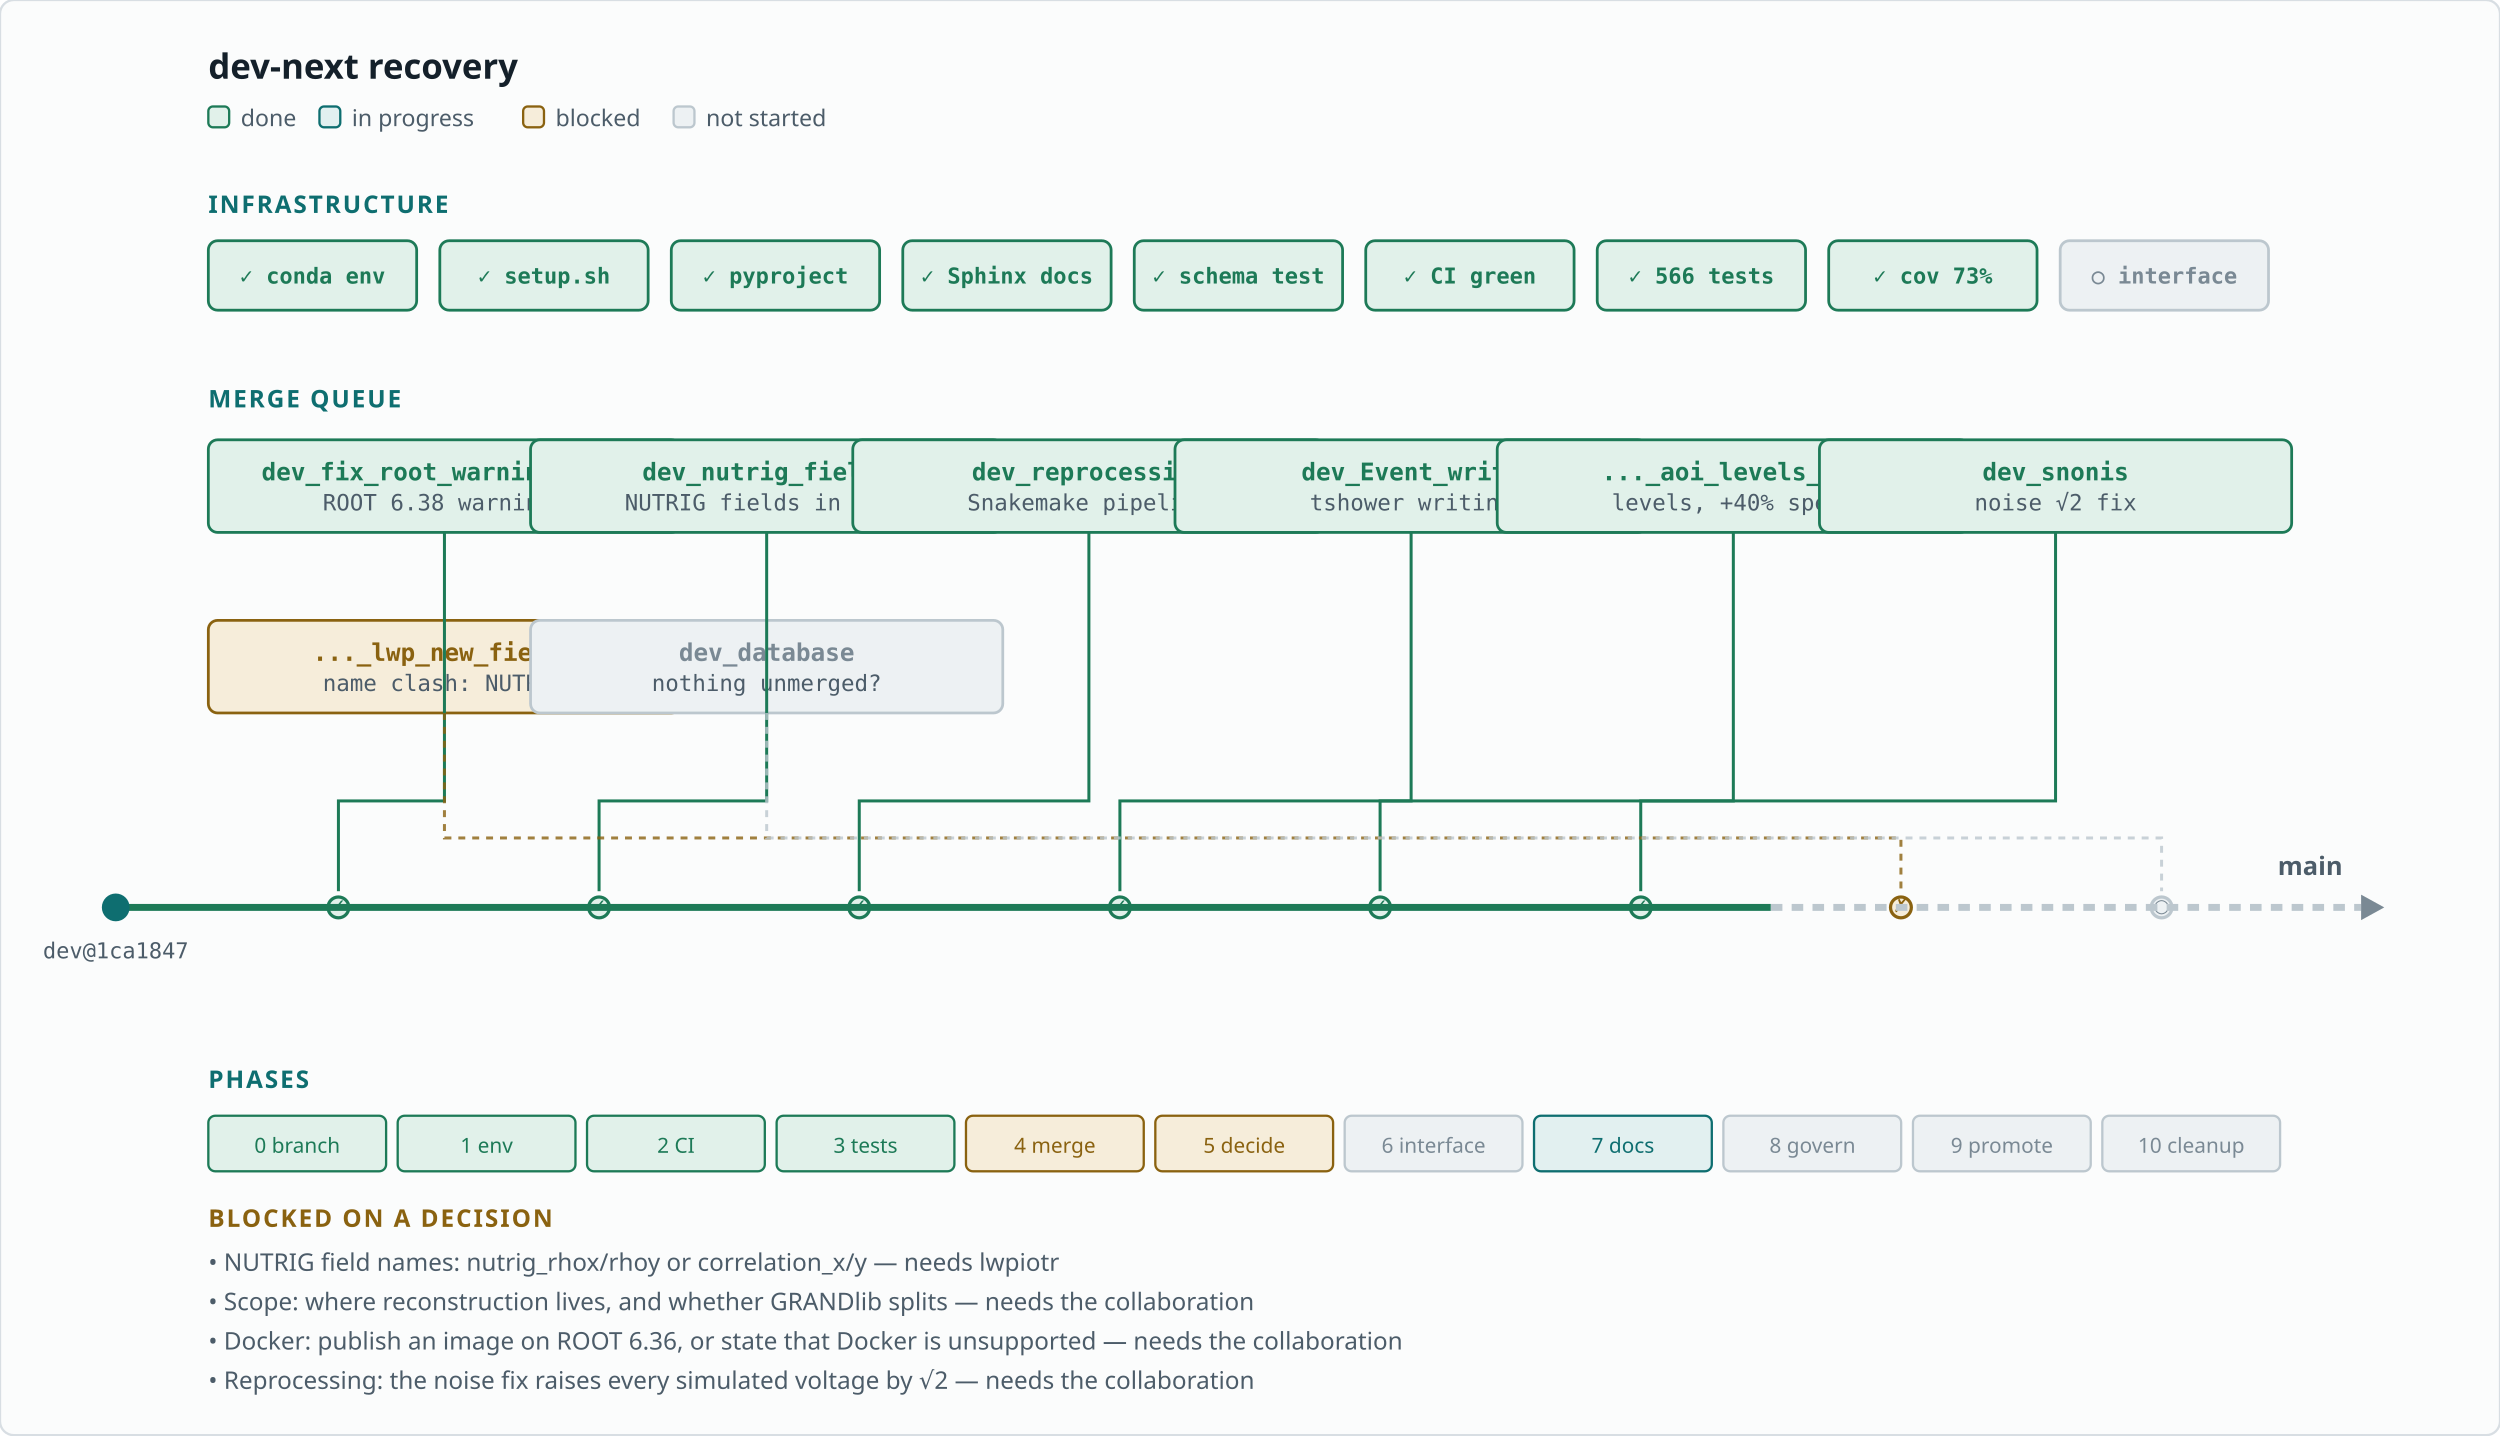
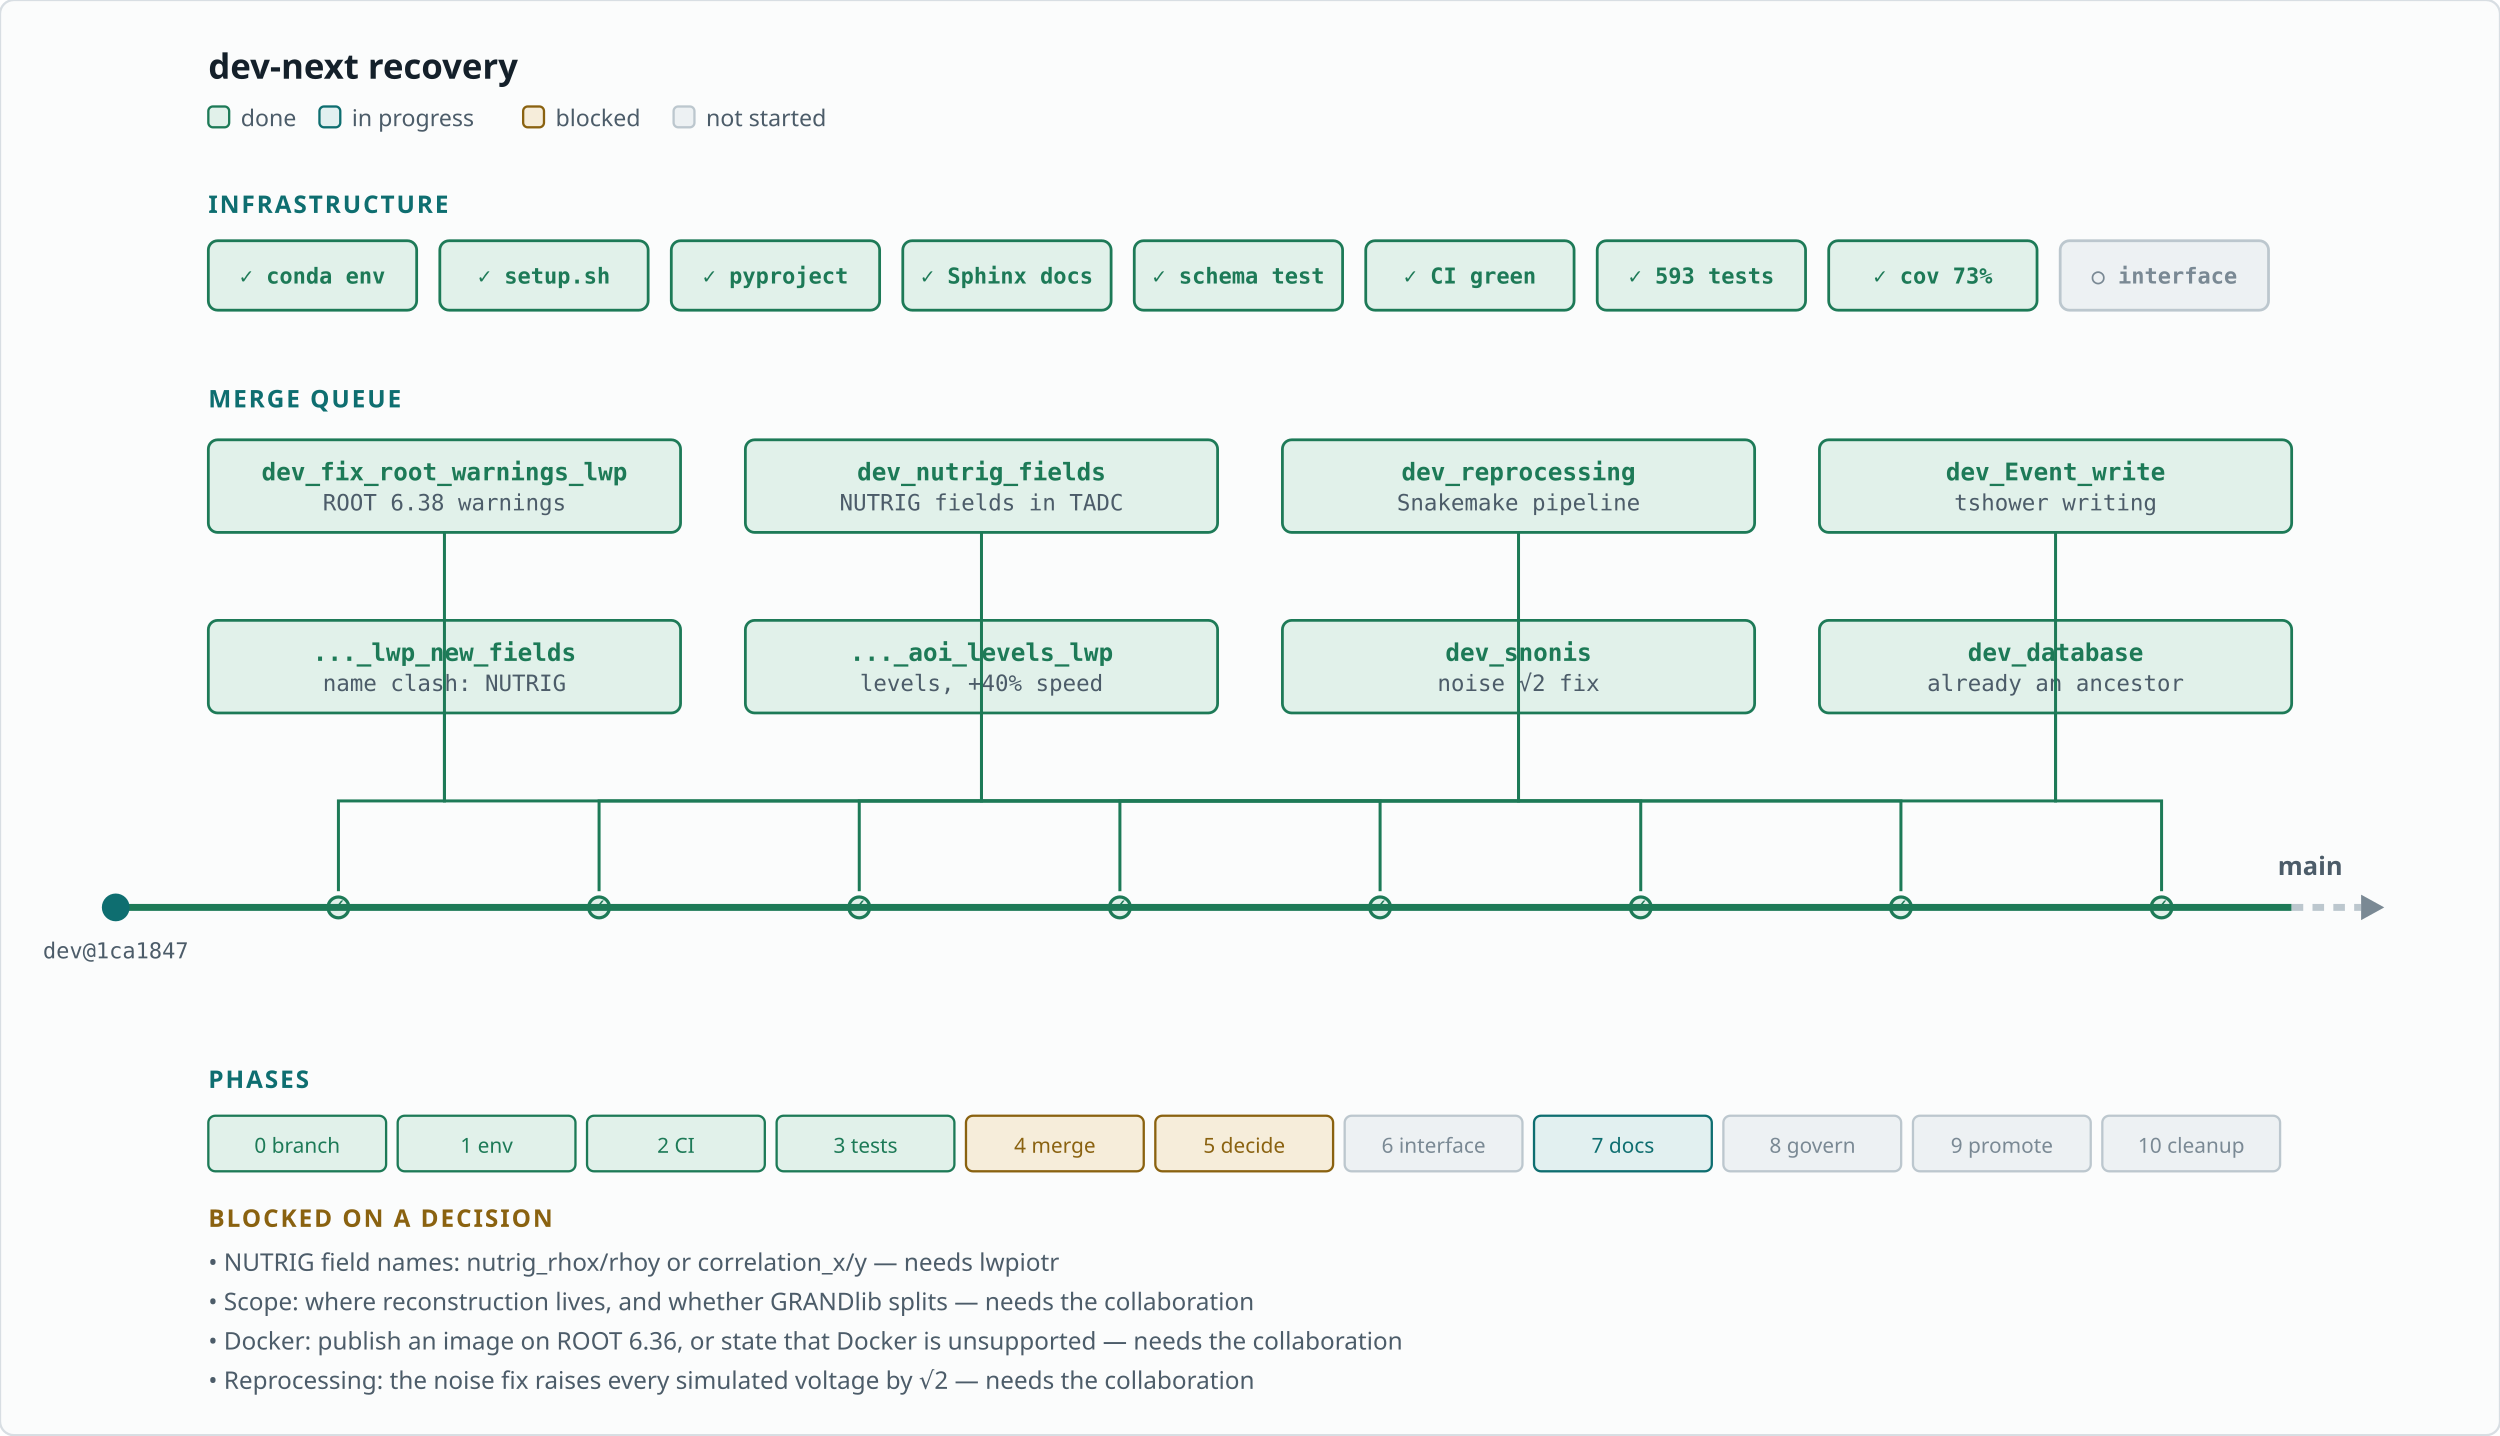
<svg xmlns="http://www.w3.org/2000/svg" viewBox="0 0 1080 620" width="100%" font-family="IBM Plex Sans, sans-serif">
  <rect width="1080" height="620" rx="6" fill="#FBFCFC" stroke="#D8DEE3" />
  <text x="90" y="34" font-size="15" font-weight="600" fill="#14202A">dev-next recovery</text>
  <rect x="90" y="46" width="9" height="9" rx="2" fill="#E1F1EA" stroke="#1D7A57" />
  <text x="104" y="54.5" font-size="10" fill="#4C5C69">done</text>
  <rect x="138" y="46" width="9" height="9" rx="2" fill="#E2F0F0" stroke="#0E6E70" />
  <text x="152" y="54.5" font-size="10" fill="#4C5C69">in progress</text>
  <rect x="226" y="46" width="9" height="9" rx="2" fill="#F6EDDA" stroke="#8A6210" />
  <text x="240" y="54.5" font-size="10" fill="#4C5C69">blocked</text>
  <rect x="291" y="46" width="9" height="9" rx="2" fill="#EDF1F3" stroke="#BCC7CE" />
  <text x="305" y="54.5" font-size="10" fill="#4C5C69">not started</text>
  <text x="90" y="92" font-size="10.5" font-weight="600" fill="#0E6E70" letter-spacing="0.08em">INFRASTRUCTURE</text>
  <rect x="90.0" y="104.0" width="90.0" height="30.0" rx="4" fill="#E1F1EA" stroke="#1D7A57" stroke-width="1.2" />
  <text x="135.0" y="122.5" font-family="IBM Plex Mono, monospace" font-size="9.5" font-weight="600" fill="#1D7A57" text-anchor="middle">✓ conda env</text>
  <rect x="190.0" y="104.0" width="90.0" height="30.0" rx="4" fill="#E1F1EA" stroke="#1D7A57" stroke-width="1.2" />
  <text x="235.0" y="122.5" font-family="IBM Plex Mono, monospace" font-size="9.5" font-weight="600" fill="#1D7A57" text-anchor="middle">✓ setup.sh</text>
  <rect x="290.0" y="104.0" width="90.0" height="30.0" rx="4" fill="#E1F1EA" stroke="#1D7A57" stroke-width="1.2" />
  <text x="335.0" y="122.5" font-family="IBM Plex Mono, monospace" font-size="9.5" font-weight="600" fill="#1D7A57" text-anchor="middle">✓ pyproject</text>
  <rect x="390.0" y="104.0" width="90.0" height="30.0" rx="4" fill="#E1F1EA" stroke="#1D7A57" stroke-width="1.2" />
  <text x="435.0" y="122.5" font-family="IBM Plex Mono, monospace" font-size="9.5" font-weight="600" fill="#1D7A57" text-anchor="middle">✓ Sphinx docs</text>
  <rect x="490.0" y="104.0" width="90.0" height="30.0" rx="4" fill="#E1F1EA" stroke="#1D7A57" stroke-width="1.2" />
  <text x="535.0" y="122.5" font-family="IBM Plex Mono, monospace" font-size="9.5" font-weight="600" fill="#1D7A57" text-anchor="middle">✓ schema test</text>
  <rect x="590.0" y="104.0" width="90.0" height="30.0" rx="4" fill="#E1F1EA" stroke="#1D7A57" stroke-width="1.2" />
  <text x="635.0" y="122.5" font-family="IBM Plex Mono, monospace" font-size="9.5" font-weight="600" fill="#1D7A57" text-anchor="middle">✓ CI green</text>
  <rect x="690.0" y="104.0" width="90.0" height="30.0" rx="4" fill="#E1F1EA" stroke="#1D7A57" stroke-width="1.2" />
-   <text x="735.0" y="122.5" font-family="IBM Plex Mono, monospace" font-size="9.5" font-weight="600" fill="#1D7A57" text-anchor="middle">✓ 566 tests</text>
+   <text x="735.0" y="122.5" font-family="IBM Plex Mono, monospace" font-size="9.5" font-weight="600" fill="#1D7A57" text-anchor="middle">✓ 593 tests</text>
  <rect x="790.0" y="104.0" width="90.0" height="30.0" rx="4" fill="#E1F1EA" stroke="#1D7A57" stroke-width="1.2" />
  <text x="835.0" y="122.5" font-family="IBM Plex Mono, monospace" font-size="9.5" font-weight="600" fill="#1D7A57" text-anchor="middle">✓ cov 73%</text>
  <rect x="890.0" y="104.0" width="90.0" height="30.0" rx="4" fill="#EDF1F3" stroke="#BCC7CE" stroke-width="1.2" />
  <text x="935.0" y="122.5" font-family="IBM Plex Mono, monospace" font-size="9.5" font-weight="600" fill="#7A8994" text-anchor="middle">○ interface</text>
  <text x="90" y="176" font-size="10.5" font-weight="600" fill="#0E6E70" letter-spacing="0.08em">MERGE QUEUE</text>
  <rect x="90.0" y="190.0" width="204.0" height="40.0" rx="4" fill="#E1F1EA" stroke="#1D7A57" stroke-width="1.2" />
  <text x="192.0" y="207.5" font-family="IBM Plex Mono, monospace" font-size="10.5" font-weight="600" fill="#1D7A57" text-anchor="middle">dev_fix_root_warnings_lwp</text>
  <text x="192.0" y="220.5" font-family="IBM Plex Mono, monospace" font-size="9.7" font-weight="400" fill="#4C5C69" text-anchor="middle">ROOT 6.38 warnings</text>
-   <rect x="229.2" y="190.0" width="204.0" height="40.0" rx="4" fill="#E1F1EA" stroke="#1D7A57" stroke-width="1.2" />
-   <text x="331.2" y="207.5" font-family="IBM Plex Mono, monospace" font-size="10.5" font-weight="600" fill="#1D7A57" text-anchor="middle">dev_nutrig_fields</text>
-   <text x="331.2" y="220.5" font-family="IBM Plex Mono, monospace" font-size="9.7" font-weight="400" fill="#4C5C69" text-anchor="middle">NUTRIG fields in TADC</text>
-   <rect x="368.4" y="190.0" width="204.0" height="40.0" rx="4" fill="#E1F1EA" stroke="#1D7A57" stroke-width="1.2" />
-   <text x="470.4" y="207.5" font-family="IBM Plex Mono, monospace" font-size="10.5" font-weight="600" fill="#1D7A57" text-anchor="middle">dev_reprocessing</text>
-   <text x="470.4" y="220.5" font-family="IBM Plex Mono, monospace" font-size="9.7" font-weight="400" fill="#4C5C69" text-anchor="middle">Snakemake pipeline</text>
-   <rect x="507.6" y="190.0" width="204.0" height="40.0" rx="4" fill="#E1F1EA" stroke="#1D7A57" stroke-width="1.2" />
-   <text x="609.6" y="207.5" font-family="IBM Plex Mono, monospace" font-size="10.5" font-weight="600" fill="#1D7A57" text-anchor="middle">dev_Event_write</text>
-   <text x="609.6" y="220.5" font-family="IBM Plex Mono, monospace" font-size="9.7" font-weight="400" fill="#4C5C69" text-anchor="middle">tshower writing</text>
-   <rect x="646.8" y="190.0" width="204.0" height="40.0" rx="4" fill="#E1F1EA" stroke="#1D7A57" stroke-width="1.2" />
-   <text x="748.8" y="207.5" font-family="IBM Plex Mono, monospace" font-size="10.5" font-weight="600" fill="#1D7A57" text-anchor="middle">..._aoi_levels_lwp</text>
-   <text x="748.8" y="220.5" font-family="IBM Plex Mono, monospace" font-size="9.7" font-weight="400" fill="#4C5C69" text-anchor="middle">levels, +40% speed</text>
+   <rect x="322.0" y="190.0" width="204.0" height="40.0" rx="4" fill="#E1F1EA" stroke="#1D7A57" stroke-width="1.2" />
+   <text x="424.0" y="207.5" font-family="IBM Plex Mono, monospace" font-size="10.5" font-weight="600" fill="#1D7A57" text-anchor="middle">dev_nutrig_fields</text>
+   <text x="424.0" y="220.5" font-family="IBM Plex Mono, monospace" font-size="9.7" font-weight="400" fill="#4C5C69" text-anchor="middle">NUTRIG fields in TADC</text>
+   <rect x="554.0" y="190.0" width="204.0" height="40.0" rx="4" fill="#E1F1EA" stroke="#1D7A57" stroke-width="1.2" />
+   <text x="656.0" y="207.5" font-family="IBM Plex Mono, monospace" font-size="10.5" font-weight="600" fill="#1D7A57" text-anchor="middle">dev_reprocessing</text>
+   <text x="656.0" y="220.5" font-family="IBM Plex Mono, monospace" font-size="9.7" font-weight="400" fill="#4C5C69" text-anchor="middle">Snakemake pipeline</text>
  <rect x="786.0" y="190.0" width="204.0" height="40.0" rx="4" fill="#E1F1EA" stroke="#1D7A57" stroke-width="1.2" />
-   <text x="888.0" y="207.5" font-family="IBM Plex Mono, monospace" font-size="10.5" font-weight="600" fill="#1D7A57" text-anchor="middle">dev_snonis</text>
-   <text x="888.0" y="220.5" font-family="IBM Plex Mono, monospace" font-size="9.7" font-weight="400" fill="#4C5C69" text-anchor="middle">noise √2 fix</text>
-   <rect x="90.0" y="268.0" width="204.0" height="40.0" rx="4" fill="#F6EDDA" stroke="#8A6210" stroke-width="1.2" />
-   <text x="192.0" y="285.5" font-family="IBM Plex Mono, monospace" font-size="10.5" font-weight="600" fill="#8A6210" text-anchor="middle">..._lwp_new_fields</text>
+   <text x="888.0" y="207.5" font-family="IBM Plex Mono, monospace" font-size="10.5" font-weight="600" fill="#1D7A57" text-anchor="middle">dev_Event_write</text>
+   <text x="888.0" y="220.5" font-family="IBM Plex Mono, monospace" font-size="9.7" font-weight="400" fill="#4C5C69" text-anchor="middle">tshower writing</text>
+   <rect x="90.0" y="268.0" width="204.0" height="40.0" rx="4" fill="#E1F1EA" stroke="#1D7A57" stroke-width="1.2" />
+   <text x="192.0" y="285.5" font-family="IBM Plex Mono, monospace" font-size="10.5" font-weight="600" fill="#1D7A57" text-anchor="middle">..._lwp_new_fields</text>
  <text x="192.0" y="298.5" font-family="IBM Plex Mono, monospace" font-size="9.7" font-weight="400" fill="#4C5C69" text-anchor="middle">name clash: NUTRIG</text>
-   <rect x="229.2" y="268.0" width="204.0" height="40.0" rx="4" fill="#EDF1F3" stroke="#BCC7CE" stroke-width="1.2" />
-   <text x="331.2" y="285.5" font-family="IBM Plex Mono, monospace" font-size="10.5" font-weight="600" fill="#7A8994" text-anchor="middle">dev_database</text>
-   <text x="331.2" y="298.5" font-family="IBM Plex Mono, monospace" font-size="9.7" font-weight="400" fill="#4C5C69" text-anchor="middle">nothing unmerged?</text>
+   <rect x="322.0" y="268.0" width="204.0" height="40.0" rx="4" fill="#E1F1EA" stroke="#1D7A57" stroke-width="1.2" />
+   <text x="424.0" y="285.5" font-family="IBM Plex Mono, monospace" font-size="10.5" font-weight="600" fill="#1D7A57" text-anchor="middle">..._aoi_levels_lwp</text>
+   <text x="424.0" y="298.5" font-family="IBM Plex Mono, monospace" font-size="9.7" font-weight="400" fill="#4C5C69" text-anchor="middle">levels, +40% speed</text>
+   <rect x="554.0" y="268.0" width="204.0" height="40.0" rx="4" fill="#E1F1EA" stroke="#1D7A57" stroke-width="1.2" />
+   <text x="656.0" y="285.5" font-family="IBM Plex Mono, monospace" font-size="10.5" font-weight="600" fill="#1D7A57" text-anchor="middle">dev_snonis</text>
+   <text x="656.0" y="298.5" font-family="IBM Plex Mono, monospace" font-size="9.7" font-weight="400" fill="#4C5C69" text-anchor="middle">noise √2 fix</text>
+   <rect x="786.0" y="268.0" width="204.0" height="40.0" rx="4" fill="#E1F1EA" stroke="#1D7A57" stroke-width="1.2" />
+   <text x="888.0" y="285.5" font-family="IBM Plex Mono, monospace" font-size="10.5" font-weight="600" fill="#1D7A57" text-anchor="middle">dev_database</text>
+   <text x="888.0" y="298.5" font-family="IBM Plex Mono, monospace" font-size="9.7" font-weight="400" fill="#4C5C69" text-anchor="middle">already an ancestor</text>
  <path d="M 192.0 230.0 L 192.0 346.0 L 146.2 346.0 L 146.2 385.0" stroke="#1D7A57" stroke-width="1.3" fill="none" />
  <circle cx="146.2" cy="392" r="4.5" fill="#E1F1EA" stroke="#1D7A57" stroke-width="1.4" />
  <text x="146.2" y="394" font-size="8" font-weight="700" fill="#1D7A57" text-anchor="middle">✓</text>
-   <path d="M 331.2 230.0 L 331.2 346.0 L 258.8 346.0 L 258.8 385.0" stroke="#1D7A57" stroke-width="1.3" fill="none" />
+   <path d="M 424.0 230.0 L 424.0 346.0 L 258.8 346.0 L 258.8 385.0" stroke="#1D7A57" stroke-width="1.3" fill="none" />
  <circle cx="258.8" cy="392" r="4.5" fill="#E1F1EA" stroke="#1D7A57" stroke-width="1.4" />
  <text x="258.8" y="394" font-size="8" font-weight="700" fill="#1D7A57" text-anchor="middle">✓</text>
-   <path d="M 470.4 230.0 L 470.4 346.0 L 371.2 346.0 L 371.2 385.0" stroke="#1D7A57" stroke-width="1.3" fill="none" />
+   <path d="M 656.0 230.0 L 656.0 346.0 L 371.2 346.0 L 371.2 385.0" stroke="#1D7A57" stroke-width="1.3" fill="none" />
  <circle cx="371.2" cy="392" r="4.5" fill="#E1F1EA" stroke="#1D7A57" stroke-width="1.4" />
  <text x="371.2" y="394" font-size="8" font-weight="700" fill="#1D7A57" text-anchor="middle">✓</text>
-   <path d="M 609.6 230.0 L 609.6 346.0 L 483.8 346.0 L 483.8 385.0" stroke="#1D7A57" stroke-width="1.3" fill="none" />
+   <path d="M 888.0 230.0 L 888.0 346.0 L 483.8 346.0 L 483.8 385.0" stroke="#1D7A57" stroke-width="1.3" fill="none" />
  <circle cx="483.8" cy="392" r="4.5" fill="#E1F1EA" stroke="#1D7A57" stroke-width="1.4" />
  <text x="483.8" y="394" font-size="8" font-weight="700" fill="#1D7A57" text-anchor="middle">✓</text>
-   <path d="M 748.8 230.0 L 748.8 346.0 L 596.2 346.0 L 596.2 385.0" stroke="#1D7A57" stroke-width="1.3" fill="none" />
+   <path d="M 192.0 308.0 L 192.0 346.0 L 596.2 346.0 L 596.2 385.0" stroke="#1D7A57" stroke-width="1.3" fill="none" />
  <circle cx="596.2" cy="392" r="4.5" fill="#E1F1EA" stroke="#1D7A57" stroke-width="1.4" />
  <text x="596.2" y="394" font-size="8" font-weight="700" fill="#1D7A57" text-anchor="middle">✓</text>
-   <path d="M 888.0 230.0 L 888.0 346.0 L 708.8 346.0 L 708.8 385.0" stroke="#1D7A57" stroke-width="1.3" fill="none" />
+   <path d="M 424.0 308.0 L 424.0 346.0 L 708.8 346.0 L 708.8 385.0" stroke="#1D7A57" stroke-width="1.3" fill="none" />
  <circle cx="708.8" cy="392" r="4.5" fill="#E1F1EA" stroke="#1D7A57" stroke-width="1.4" />
  <text x="708.8" y="394" font-size="8" font-weight="700" fill="#1D7A57" text-anchor="middle">✓</text>
-   <path d="M 192.0 308.0 L 192.0 362.0 L 821.2 362.0 L 821.2 385.0" stroke="#8A6210" stroke-width="1.3" fill="none" stroke-dasharray="3 3" opacity="0.8" />
-   <circle cx="821.2" cy="392" r="4.5" fill="#F6EDDA" stroke="#8A6210" stroke-width="1.4" />
-   <text x="821.2" y="394" font-size="8" font-weight="700" fill="#8A6210" text-anchor="middle">✗</text>
-   <path d="M 331.2 308.0 L 331.2 362.0 L 933.8 362.0 L 933.8 385.0" stroke="#BCC7CE" stroke-width="1.3" fill="none" stroke-dasharray="3 3" opacity="0.8" />
-   <circle cx="933.8" cy="392" r="4.5" fill="#EDF1F3" stroke="#BCC7CE" stroke-width="1.4" />
-   <text x="933.8" y="394" font-size="8" font-weight="700" fill="#7A8994" text-anchor="middle">○</text>
-   <line x1="50" y1="392" x2="765.0" y2="392" stroke="#1D7A57" stroke-width="3" />
-   <line x1="765.0" y1="392" x2="1020" y2="392" stroke="#BCC7CE" stroke-width="3" stroke-dasharray="5 4" />
+   <path d="M 656.0 308.0 L 656.0 346.0 L 821.2 346.0 L 821.2 385.0" stroke="#1D7A57" stroke-width="1.3" fill="none" />
+   <circle cx="821.2" cy="392" r="4.5" fill="#E1F1EA" stroke="#1D7A57" stroke-width="1.4" />
+   <text x="821.2" y="394" font-size="8" font-weight="700" fill="#1D7A57" text-anchor="middle">✓</text>
+   <path d="M 888.0 308.0 L 888.0 346.0 L 933.8 346.0 L 933.8 385.0" stroke="#1D7A57" stroke-width="1.3" fill="none" />
+   <circle cx="933.8" cy="392" r="4.5" fill="#E1F1EA" stroke="#1D7A57" stroke-width="1.4" />
+   <text x="933.8" y="394" font-size="8" font-weight="700" fill="#1D7A57" text-anchor="middle">✓</text>
+   <line x1="50" y1="392" x2="990.0" y2="392" stroke="#1D7A57" stroke-width="3" />
+   <line x1="990.0" y1="392" x2="1020" y2="392" stroke="#BCC7CE" stroke-width="3" stroke-dasharray="5 4" />
  <circle cx="50" cy="392" r="6" fill="#0E6E70" />
  <text x="50" y="414" font-size="9.5" font-family="IBM Plex Mono, monospace" fill="#4C5C69" text-anchor="middle">dev@1ca1847</text>
  <path d="M 1030 392 l -10 -5.5 l 0 11 z" fill="#7A8994" />
  <text x="998" y="378" font-size="11" font-weight="600" fill="#4C5C69" text-anchor="middle">main</text>
  <text x="90" y="470" font-size="10.5" font-weight="600" fill="#0E6E70" letter-spacing="0.08em">PHASES</text>
  <rect x="90.0" y="482" width="76.8" height="24" rx="3" fill="#E1F1EA" stroke="#1D7A57" />
  <text x="128.4" y="498" font-size="9" fill="#1D7A57" text-anchor="middle">0 branch</text>
  <rect x="171.8" y="482" width="76.8" height="24" rx="3" fill="#E1F1EA" stroke="#1D7A57" />
  <text x="210.2" y="498" font-size="9" fill="#1D7A57" text-anchor="middle">1 env</text>
  <rect x="253.6" y="482" width="76.8" height="24" rx="3" fill="#E1F1EA" stroke="#1D7A57" />
  <text x="292.0" y="498" font-size="9" fill="#1D7A57" text-anchor="middle">2 CI</text>
  <rect x="335.5" y="482" width="76.8" height="24" rx="3" fill="#E1F1EA" stroke="#1D7A57" />
  <text x="373.9" y="498" font-size="9" fill="#1D7A57" text-anchor="middle">3 tests</text>
  <rect x="417.3" y="482" width="76.8" height="24" rx="3" fill="#F6EDDA" stroke="#8A6210" />
  <text x="455.7" y="498" font-size="9" fill="#8A6210" text-anchor="middle">4 merge</text>
  <rect x="499.1" y="482" width="76.8" height="24" rx="3" fill="#F6EDDA" stroke="#8A6210" />
  <text x="537.5" y="498" font-size="9" fill="#8A6210" text-anchor="middle">5 decide</text>
  <rect x="580.9" y="482" width="76.8" height="24" rx="3" fill="#EDF1F3" stroke="#BCC7CE" />
  <text x="619.3" y="498" font-size="9" fill="#7A8994" text-anchor="middle">6 interface</text>
  <rect x="662.7" y="482" width="76.8" height="24" rx="3" fill="#E2F0F0" stroke="#0E6E70" />
  <text x="701.1" y="498" font-size="9" fill="#0E6E70" text-anchor="middle">7 docs</text>
  <rect x="744.5" y="482" width="76.8" height="24" rx="3" fill="#EDF1F3" stroke="#BCC7CE" />
  <text x="783.0" y="498" font-size="9" fill="#7A8994" text-anchor="middle">8 govern</text>
  <rect x="826.4" y="482" width="76.8" height="24" rx="3" fill="#EDF1F3" stroke="#BCC7CE" />
  <text x="864.8" y="498" font-size="9" fill="#7A8994" text-anchor="middle">9 promote</text>
  <rect x="908.2" y="482" width="76.8" height="24" rx="3" fill="#EDF1F3" stroke="#BCC7CE" />
  <text x="946.6" y="498" font-size="9" fill="#7A8994" text-anchor="middle">10 cleanup</text>
  <text x="90" y="530" font-size="10.5" font-weight="600" fill="#8A6210" letter-spacing="0.08em">BLOCKED ON A DECISION</text>
  <text x="90" y="549" font-size="10.5" fill="#4C5C69">• NUTRIG field names: nutrig_rhox/rhoy or correlation_x/y — needs lwpiotr</text>
  <text x="90" y="566" font-size="10.5" fill="#4C5C69">• Scope: where reconstruction lives, and whether GRANDlib splits — needs the collaboration</text>
  <text x="90" y="583" font-size="10.5" fill="#4C5C69">• Docker: publish an image on ROOT 6.36, or state that Docker is unsupported — needs the collaboration</text>
  <text x="90" y="600" font-size="10.5" fill="#4C5C69">• Reprocessing: the noise fix raises every simulated voltage by √2 — needs the collaboration</text>
</svg>
